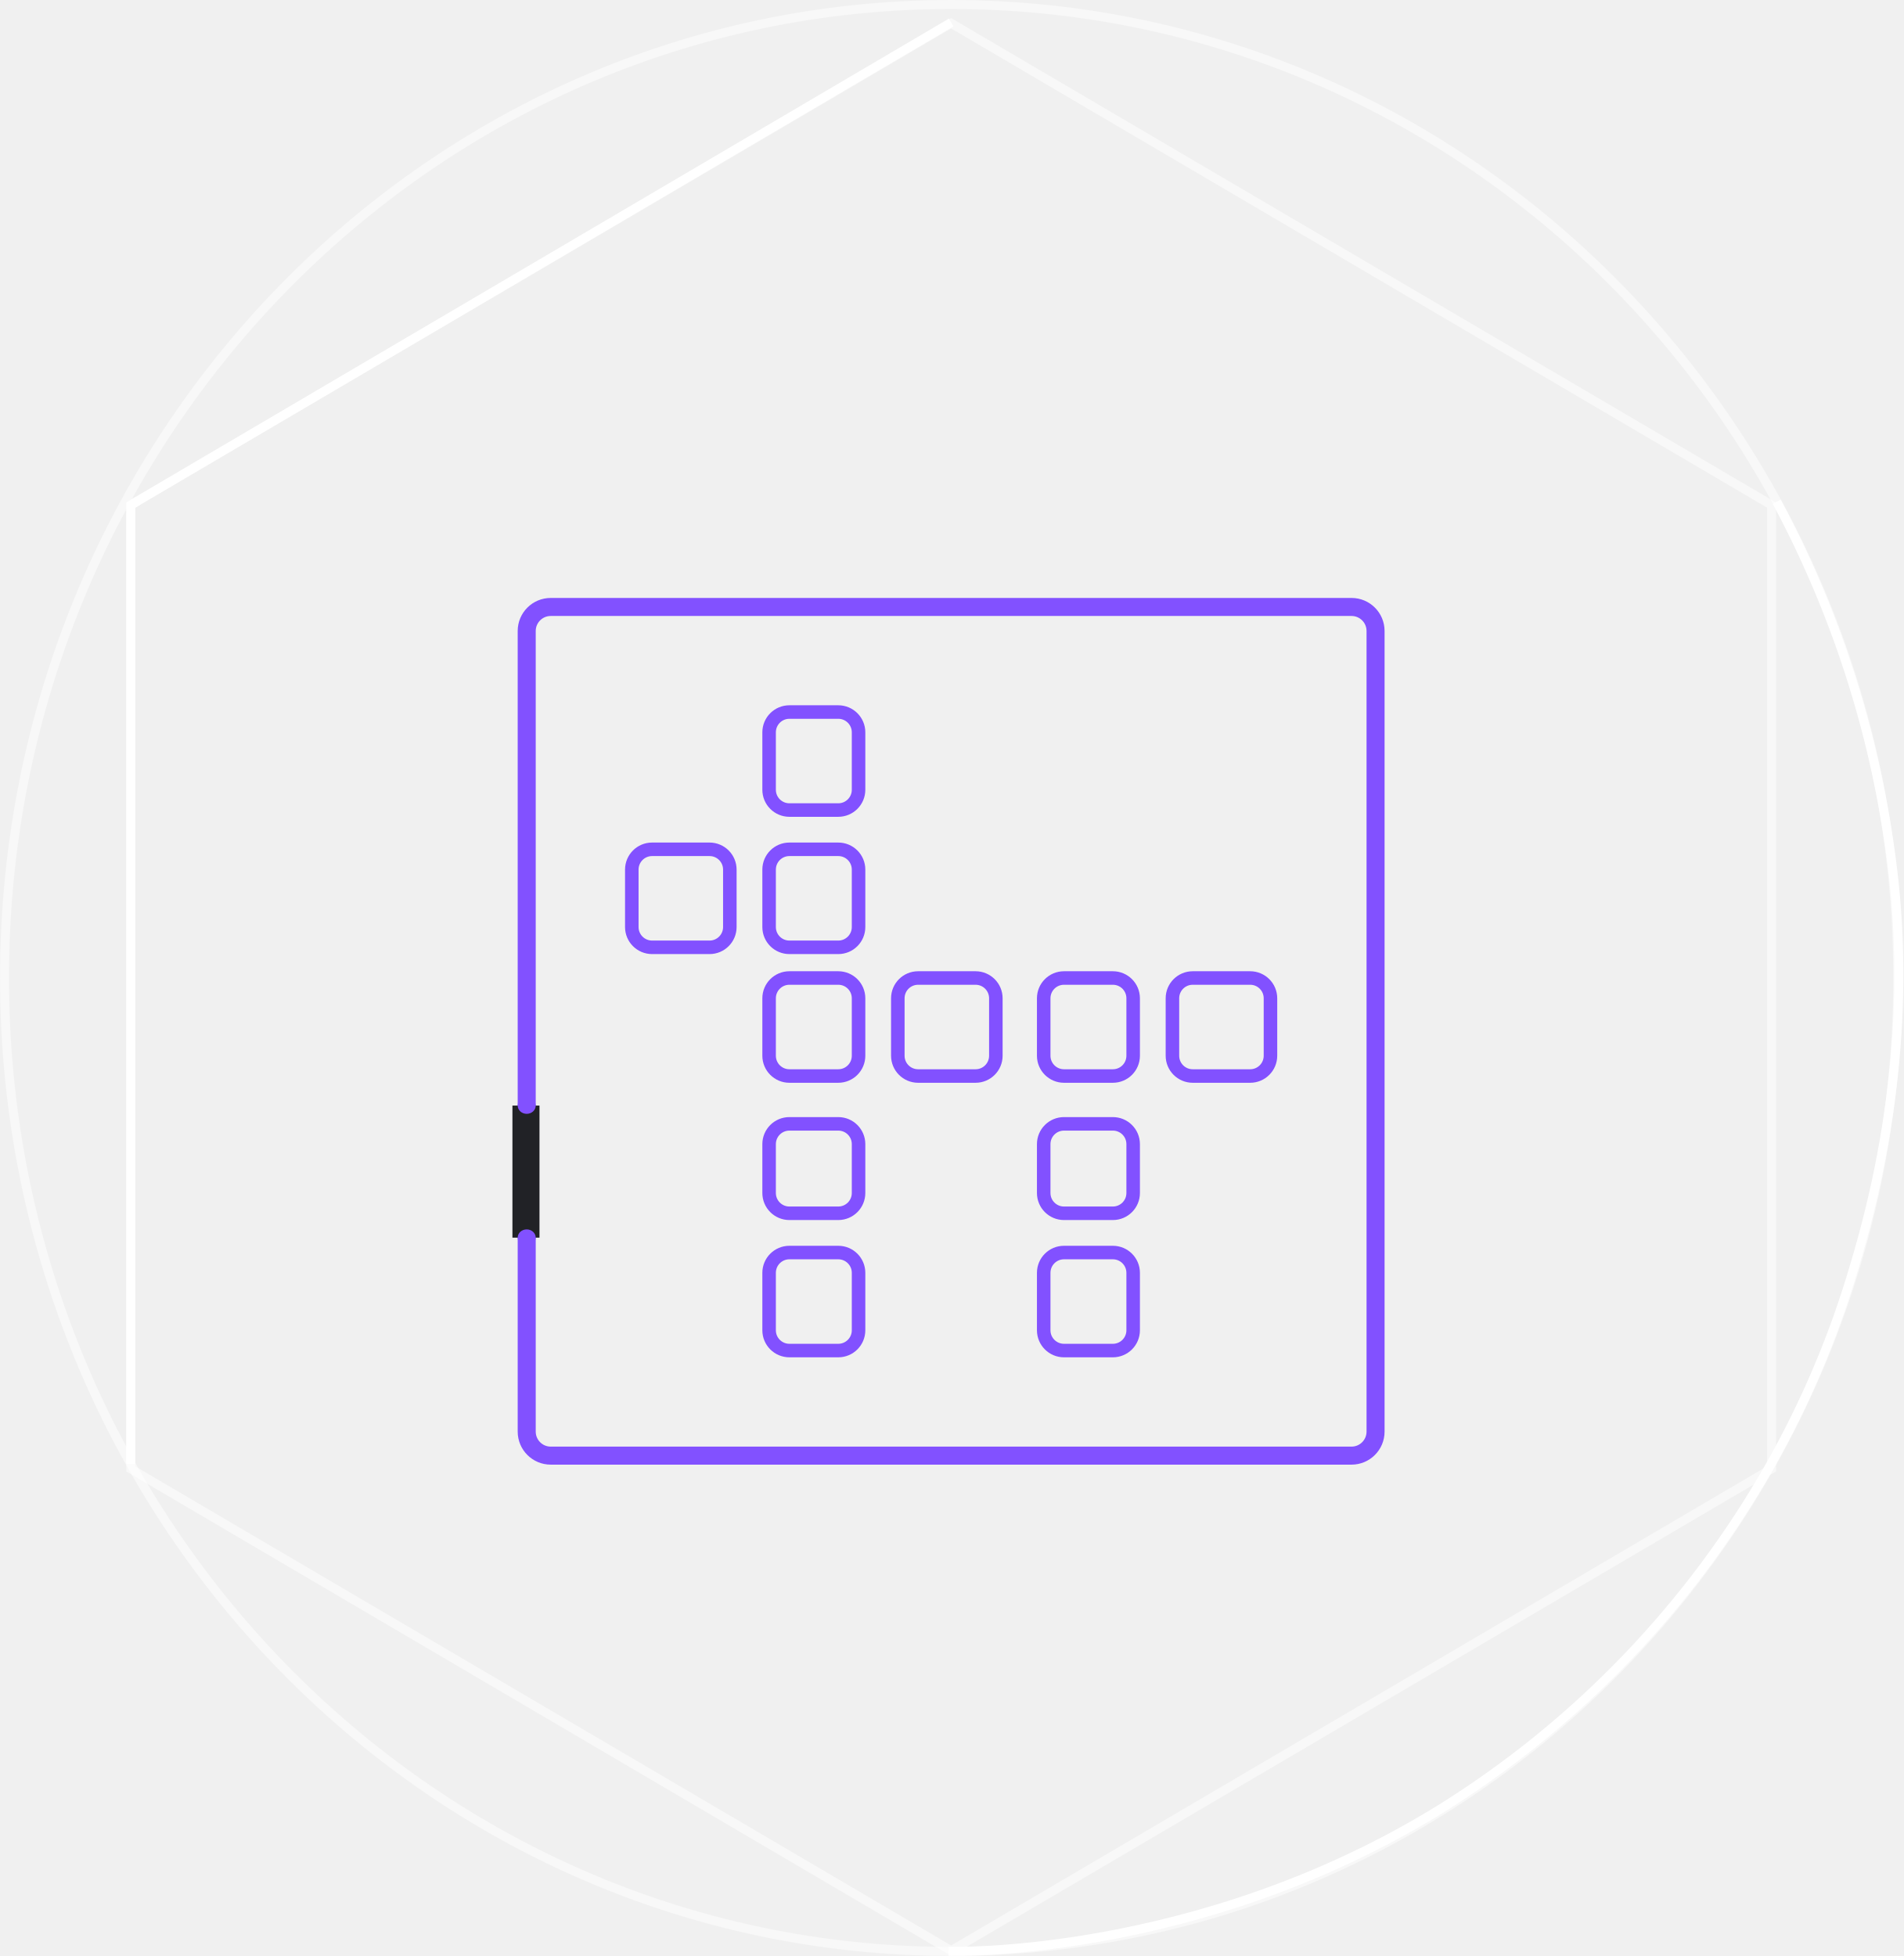
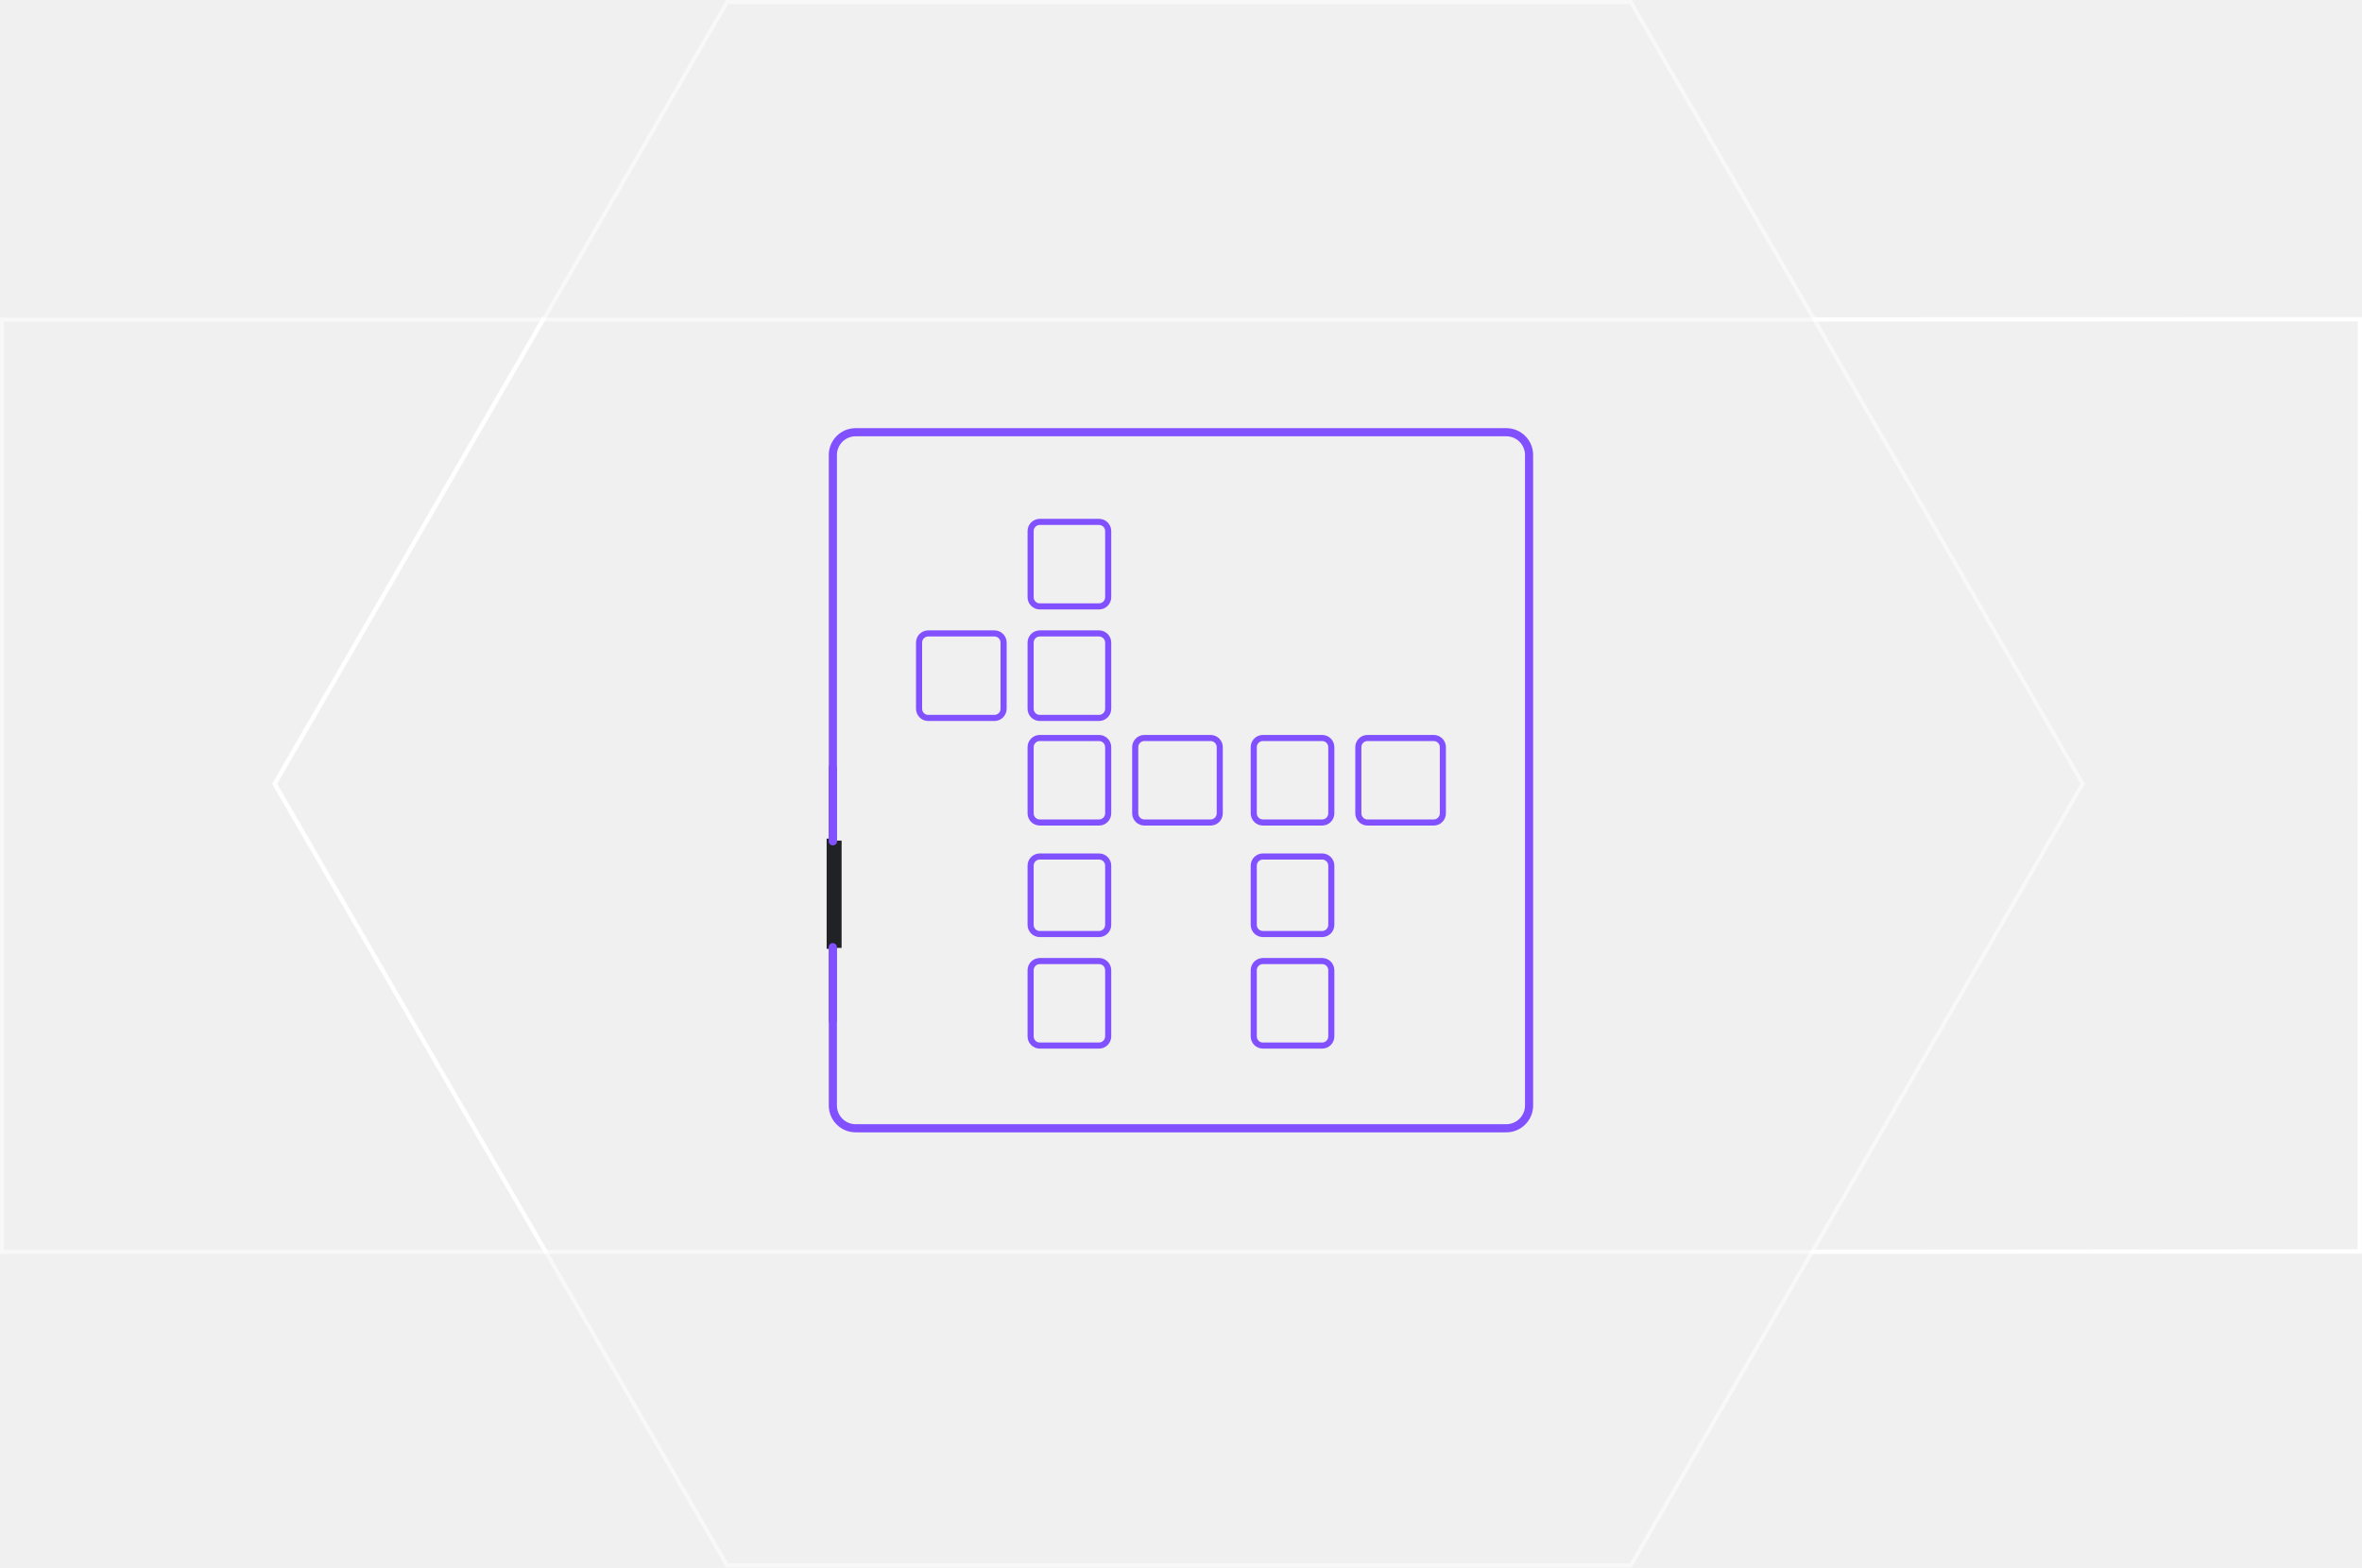
- <svg xmlns="http://www.w3.org/2000/svg" id="cross" width="211.147" height="217.009" viewBox="0 0 211.147 217.009">
-   <g id="Group_17" data-name="Group 17">
-     <g id="Group_11" data-name="Group 11">
-       <g id="Polygon_2" fill="none" data-name="Polygon 2" opacity=".5">
-         <path stroke="none" d="M161.25,0,215,91.5,161.25,183H53.75L0,91.5,53.75,0Z" transform="translate(197 2) rotate(90)" />
-         <path fill="#fff" stroke="none" d="M 54.322 1 L 1.16 91.5 L 54.322 182 L 160.678 182 L 213.84 91.5 L 160.678 1 L 54.322 1 M 53.75 0 L 161.25 0 L 215 91.5 L 161.25 183 L 53.75 183 L 0 91.5 L 53.75 0 Z" transform="translate(197 2) rotate(90)" />
+ <svg xmlns="http://www.w3.org/2000/svg" width="580.02" height="385" viewBox="0 0 580.02 385">
+   <g id="Group_181" data-name="Group 181" transform="translate(-973 -810)">
+     <g id="Group_178" data-name="Group 178">
+       <g id="Polygon_13" data-name="Polygon 13" transform="translate(1040 810)" fill="none" opacity="0.5">
+         <path d="M333.75,0,445,192.5,333.75,385H111.25L0,192.5,111.25,0Z" stroke="none" />
+         <path d="M 111.827 1 L 1.155 192.5 L 111.827 384 L 333.173 384 L 443.845 192.5 L 333.173 1 L 111.827 1 M 111.25 3.0517578125e-05 L 333.75 3.0517578125e-05 L 445 192.5 L 333.75 385 L 111.25 385 L 0 192.5 L 111.25 3.0517578125e-05 Z" stroke="none" fill="#fff" />
      </g>
-       <g id="Ellipse_4" fill="none" stroke="#fff" stroke-width="1" data-name="Ellipse 4" opacity=".5">
-         <ellipse cx="105.5" cy="108.5" stroke="none" rx="105.5" ry="108.5" />
-         <ellipse cx="105.5" cy="108.5" fill="none" rx="105" ry="108" />
+       <g id="Rectangle_312" data-name="Rectangle 312" transform="translate(973 888)" fill="none" stroke="#fff" stroke-width="1" opacity="0.5">
+         <rect width="580" height="230" stroke="none" />
+         <rect x="0.5" y="0.5" width="579" height="229" fill="none" />
      </g>
-       <path id="Path_7" fill="none" stroke="#fff" stroke-width="1" d="M.854.026.008.546,0,106.9" data-name="Path 7" transform="translate(14.5 55.5)" />
-       <line id="Line_14" x1="90.767" y2="53.396" fill="none" stroke="#fff" stroke-width="1" data-name="Line 14" transform="translate(14.733 2.5)" />
-       <path id="Path_8" fill="none" stroke="#fff" stroke-width="1" d="M91.575.165a115.455,115.455,0,0,1,12.612,38.917c1.891,13.364,1.082,29.059-4.01,45.936a104.23,104.23,0,0,1-9.38,22.155,107.313,107.313,0,0,1-36.58,38.069C27.248,161.871-.28,160.985-.28,160.985" data-name="Path 8" transform="translate(105.5 55.5)" />
+       <path id="Path_405" data-name="Path 405" d="M19214.625,5915,19148.4,6029.54l66.779,115.23" transform="translate(-18108 -5027)" fill="none" stroke="#fff" stroke-width="1" />
+       <path id="Path_406" data-name="Path 406" d="M19525.225,5915.438l134.295-.032-.066,228.929-134.705.117" transform="translate(-18107 -5027)" fill="none" stroke="#fff" stroke-width="1" />
    </g>
-     <g id="Group_13" data-name="Group 13" transform="translate(57.423 66.34)">
-       <g id="Path_14" fill="none" data-name="Path 14">
-         <path stroke="none" d="M3.663,0H92.492a3.663,3.663,0,0,1,3.663,3.663V92.492a3.663,3.663,0,0,1-3.663,3.663H3.663A3.663,3.663,0,0,1,0,92.492V3.663A3.663,3.663,0,0,1,3.663,0Z" />
-         <path fill="#8251ff" stroke="none" d="M 3.663 2 C 2.746 2 2 2.746 2 3.663 L 2 92.492 C 2 93.409 2.746 94.155 3.663 94.155 L 92.492 94.155 C 93.409 94.155 94.155 93.409 94.155 92.492 L 94.155 3.663 C 94.155 2.746 93.409 2 92.492 2 L 3.663 2 M 3.663 7.62939453125e-06 L 92.492 7.62939453125e-06 C 94.515 7.62939453125e-06 96.155 1.64 96.155 3.663 L 96.155 92.492 C 96.155 94.515 94.515 96.155 92.492 96.155 L 3.663 96.155 C 1.64 96.155 -7.62939453125e-06 94.515 -7.62939453125e-06 92.492 L -7.62939453125e-06 3.663 C -7.62939453125e-06 1.64 1.64 7.62939453125e-06 3.663 7.62939453125e-06 Z" />
+     <g id="Group_179" data-name="Group 179">
+       <g id="Group_13" data-name="Group 13" transform="translate(1176.52 915.163)">
+         <g id="Path_14" data-name="Path 14" fill="none">
+           <path d="M6.589,0H166.373a6.589,6.589,0,0,1,6.589,6.589V166.373a6.589,6.589,0,0,1-6.589,6.589H6.589A6.589,6.589,0,0,1,0,166.373V6.589A6.589,6.589,0,0,1,6.589,0Z" stroke="none" />
+           <path d="M 6.589 2 C 4.059 2 2 4.059 2 6.589 L 2 166.373 C 2 168.904 4.059 170.962 6.589 170.962 L 166.373 170.962 C 168.903 170.962 170.962 168.904 170.962 166.373 L 170.962 6.589 C 170.962 4.059 168.903 2 166.373 2 L 6.589 2 M 6.589 -1.52587890625e-05 L 166.373 -1.52587890625e-05 C 170.012 -1.52587890625e-05 172.962 2.95 172.962 6.589 L 172.962 166.373 C 172.962 170.012 170.012 172.962 166.373 172.962 L 6.589 172.962 C 2.95 172.962 0 170.012 0 166.373 L 0 6.589 C 0 2.95 2.95 -1.52587890625e-05 6.589 -1.52587890625e-05 Z" stroke="none" fill="#8251ff" />
+         </g>
+         <line id="Line_19" data-name="Line 19" y1="26.356" transform="translate(1.647 101.307)" fill="none" stroke="#212226" stroke-width="3" />
+         <line id="Line_94" data-name="Line 94" y2="18" transform="translate(0.98 83.481)" fill="none" stroke="#8251ff" stroke-linecap="round" stroke-width="2" />
+         <g id="Rectangle_315" data-name="Rectangle 315" transform="translate(-0.52 100.837)" fill="#212226" stroke="#212226" stroke-width="1">
+           <rect width="2" height="27" stroke="none" />
+           <rect x="0.5" y="0.5" width="1" height="26" fill="none" />
+         </g>
      </g>
-       <line id="Line_19" y1="14.652" fill="none" stroke="#212226" stroke-width="3" data-name="Line 19" transform="translate(0.916 56.319)" />
-       <ellipse id="Ellipse_7" cx=".999" cy=".916" fill="#8251ff" data-name="Ellipse 7" rx=".999" ry=".916" transform="translate(0 55.403)" />
-       <ellipse id="Ellipse_8" cx=".999" cy=".916" fill="#8251ff" data-name="Ellipse 8" rx=".999" ry=".916" transform="translate(0 70.056)" />
-     </g>
-     <g id="Rectangle_31" fill="none" stroke="#8251ff" stroke-width="1.5" data-name="Rectangle 31" transform="translate(69.33 93.477)">
-       <rect width="12.374" height="12.374" stroke="none" rx="3" />
-       <rect width="10.874" height="10.874" x=".75" y=".75" fill="none" rx="2.25" />
-     </g>
-     <g id="Rectangle_32" fill="none" stroke="#8251ff" stroke-width="1.5" data-name="Rectangle 32" transform="translate(84.56 93.477)">
-       <rect width="11.422" height="12.374" stroke="none" rx="3" />
-       <rect width="9.922" height="10.874" x=".75" y=".75" fill="none" rx="2.25" />
-     </g>
-     <g id="Rectangle_33" fill="none" stroke="#8251ff" stroke-width="1.5" data-name="Rectangle 33" transform="translate(84.56 78.247)">
-       <rect width="11.422" height="12.374" stroke="none" rx="3" />
-       <rect width="9.922" height="10.874" x=".75" y=".75" fill="none" rx="2.25" />
-     </g>
-     <g id="Rectangle_34" fill="none" stroke="#8251ff" stroke-width="1.5" data-name="Rectangle 34" transform="translate(84.56 107.755)">
-       <rect width="11.422" height="12.374" stroke="none" rx="3" />
-       <rect width="9.922" height="10.874" x=".75" y=".75" fill="none" rx="2.25" />
-     </g>
-     <g id="Rectangle_35" fill="none" stroke="#8251ff" stroke-width="1.5" data-name="Rectangle 35" transform="translate(84.56 123.936)">
-       <rect width="11.422" height="11.422" stroke="none" rx="3" />
-       <rect width="9.922" height="9.922" x=".75" y=".75" fill="none" rx="2.25" />
-     </g>
-     <g id="Rectangle_36" fill="none" stroke="#8251ff" stroke-width="1.5" data-name="Rectangle 36" transform="translate(84.56 138.214)">
-       <rect width="11.422" height="12.374" stroke="none" rx="3" />
-       <rect width="9.922" height="10.874" x=".75" y=".75" fill="none" rx="2.25" />
-     </g>
-     <g id="Rectangle_37" fill="none" stroke="#8251ff" stroke-width="1.5" data-name="Rectangle 37" transform="translate(98.837 107.755)">
-       <rect width="12.374" height="12.374" stroke="none" rx="3" />
-       <rect width="10.874" height="10.874" x=".75" y=".75" fill="none" rx="2.25" />
-     </g>
-     <g id="Rectangle_38" fill="none" stroke="#8251ff" stroke-width="1.5" data-name="Rectangle 38" transform="translate(115.019 107.755)">
-       <rect width="11.422" height="12.374" stroke="none" rx="3" />
-       <rect width="9.922" height="10.874" x=".75" y=".75" fill="none" rx="2.25" />
-     </g>
-     <g id="Rectangle_39" fill="none" stroke="#8251ff" stroke-width="1.5" data-name="Rectangle 39" transform="translate(129.297 107.755)">
-       <rect width="12.374" height="12.374" stroke="none" rx="3" />
-       <rect width="10.874" height="10.874" x=".75" y=".75" fill="none" rx="2.25" />
-     </g>
-     <g id="Rectangle_40" fill="none" stroke="#8251ff" stroke-width="1.5" data-name="Rectangle 40" transform="translate(115.019 123.936)">
-       <rect width="11.422" height="11.422" stroke="none" rx="3" />
-       <rect width="9.922" height="9.922" x=".75" y=".75" fill="none" rx="2.25" />
-     </g>
-     <g id="Rectangle_41" fill="none" stroke="#8251ff" stroke-width="1.5" data-name="Rectangle 41" transform="translate(115.019 138.214)">
-       <rect width="11.422" height="12.374" stroke="none" rx="3" />
-       <rect width="9.922" height="10.874" x=".75" y=".75" fill="none" rx="2.25" />
+       <g id="Rectangle_31" data-name="Rectangle 31" transform="translate(1197.939 964.832)" fill="none" stroke="#8251ff" stroke-width="1.5">
+         <rect width="22.258" height="22.258" rx="3" stroke="none" />
+         <rect x="0.75" y="0.75" width="20.758" height="20.758" rx="2.25" fill="none" />
+       </g>
+       <g id="Rectangle_32" data-name="Rectangle 32" transform="translate(1225.332 964.832)" fill="none" stroke="#8251ff" stroke-width="1.5">
+         <rect width="20.546" height="22.258" rx="3" stroke="none" />
+         <rect x="0.75" y="0.75" width="19.046" height="20.758" rx="2.25" fill="none" />
+       </g>
+       <g id="Rectangle_33" data-name="Rectangle 33" transform="translate(1225.332 937.437)" fill="none" stroke="#8251ff" stroke-width="1.5">
+         <rect width="20.546" height="22.258" rx="3" stroke="none" />
+         <rect x="0.75" y="0.75" width="19.046" height="20.758" rx="2.25" fill="none" />
+       </g>
+       <g id="Rectangle_34" data-name="Rectangle 34" transform="translate(1225.332 990.515)" fill="none" stroke="#8251ff" stroke-width="1.5">
+         <rect width="20.546" height="22.258" rx="3" stroke="none" />
+         <rect x="0.75" y="0.75" width="19.046" height="20.758" rx="2.25" fill="none" />
+       </g>
+       <g id="Rectangle_35" data-name="Rectangle 35" transform="translate(1225.332 1019.623)" fill="none" stroke="#8251ff" stroke-width="1.5">
+         <rect width="20.546" height="20.546" rx="3" stroke="none" />
+         <rect x="0.75" y="0.75" width="19.046" height="19.046" rx="2.25" fill="none" />
+       </g>
+       <g id="Rectangle_36" data-name="Rectangle 36" transform="translate(1225.332 1045.305)" fill="none" stroke="#8251ff" stroke-width="1.5">
+         <rect width="20.546" height="22.258" rx="3" stroke="none" />
+         <rect x="0.75" y="0.75" width="19.046" height="20.758" rx="2.25" fill="none" />
+       </g>
+       <g id="Rectangle_37" data-name="Rectangle 37" transform="translate(1251.018 990.515)" fill="none" stroke="#8251ff" stroke-width="1.5">
+         <rect width="22.258" height="22.258" rx="3" stroke="none" />
+         <rect x="0.75" y="0.75" width="20.758" height="20.758" rx="2.25" fill="none" />
+       </g>
+       <g id="Rectangle_38" data-name="Rectangle 38" transform="translate(1280.125 990.515)" fill="none" stroke="#8251ff" stroke-width="1.5">
+         <rect width="20.546" height="22.258" rx="3" stroke="none" />
+         <rect x="0.75" y="0.75" width="19.046" height="20.758" rx="2.25" fill="none" />
+       </g>
+       <g id="Rectangle_39" data-name="Rectangle 39" transform="translate(1305.807 990.515)" fill="none" stroke="#8251ff" stroke-width="1.5">
+         <rect width="22.258" height="22.258" rx="3" stroke="none" />
+         <rect x="0.75" y="0.75" width="20.758" height="20.758" rx="2.25" fill="none" />
+       </g>
+       <g id="Rectangle_40" data-name="Rectangle 40" transform="translate(1280.125 1019.623)" fill="none" stroke="#8251ff" stroke-width="1.5">
+         <rect width="20.546" height="20.546" rx="3" stroke="none" />
+         <rect x="0.75" y="0.75" width="19.046" height="19.046" rx="2.25" fill="none" />
+       </g>
+       <g id="Rectangle_41" data-name="Rectangle 41" transform="translate(1280.125 1045.305)" fill="none" stroke="#8251ff" stroke-width="1.5">
+         <rect width="20.546" height="22.258" rx="3" stroke="none" />
+         <rect x="0.75" y="0.75" width="19.046" height="20.758" rx="2.25" fill="none" />
+       </g>
+       <g id="Group_180" data-name="Group 180" transform="translate(1176.52 915.163)">
+         <line id="Line_94-2" data-name="Line 94" y2="18" transform="translate(0.98 83.481)" fill="none" stroke="#8251ff" stroke-linecap="round" stroke-width="2" />
+         <line id="Line_95" data-name="Line 95" y2="18" transform="translate(0.98 127.481)" fill="none" stroke="#8251ff" stroke-linecap="round" stroke-width="2" />
+       </g>
    </g>
  </g>
</svg>
